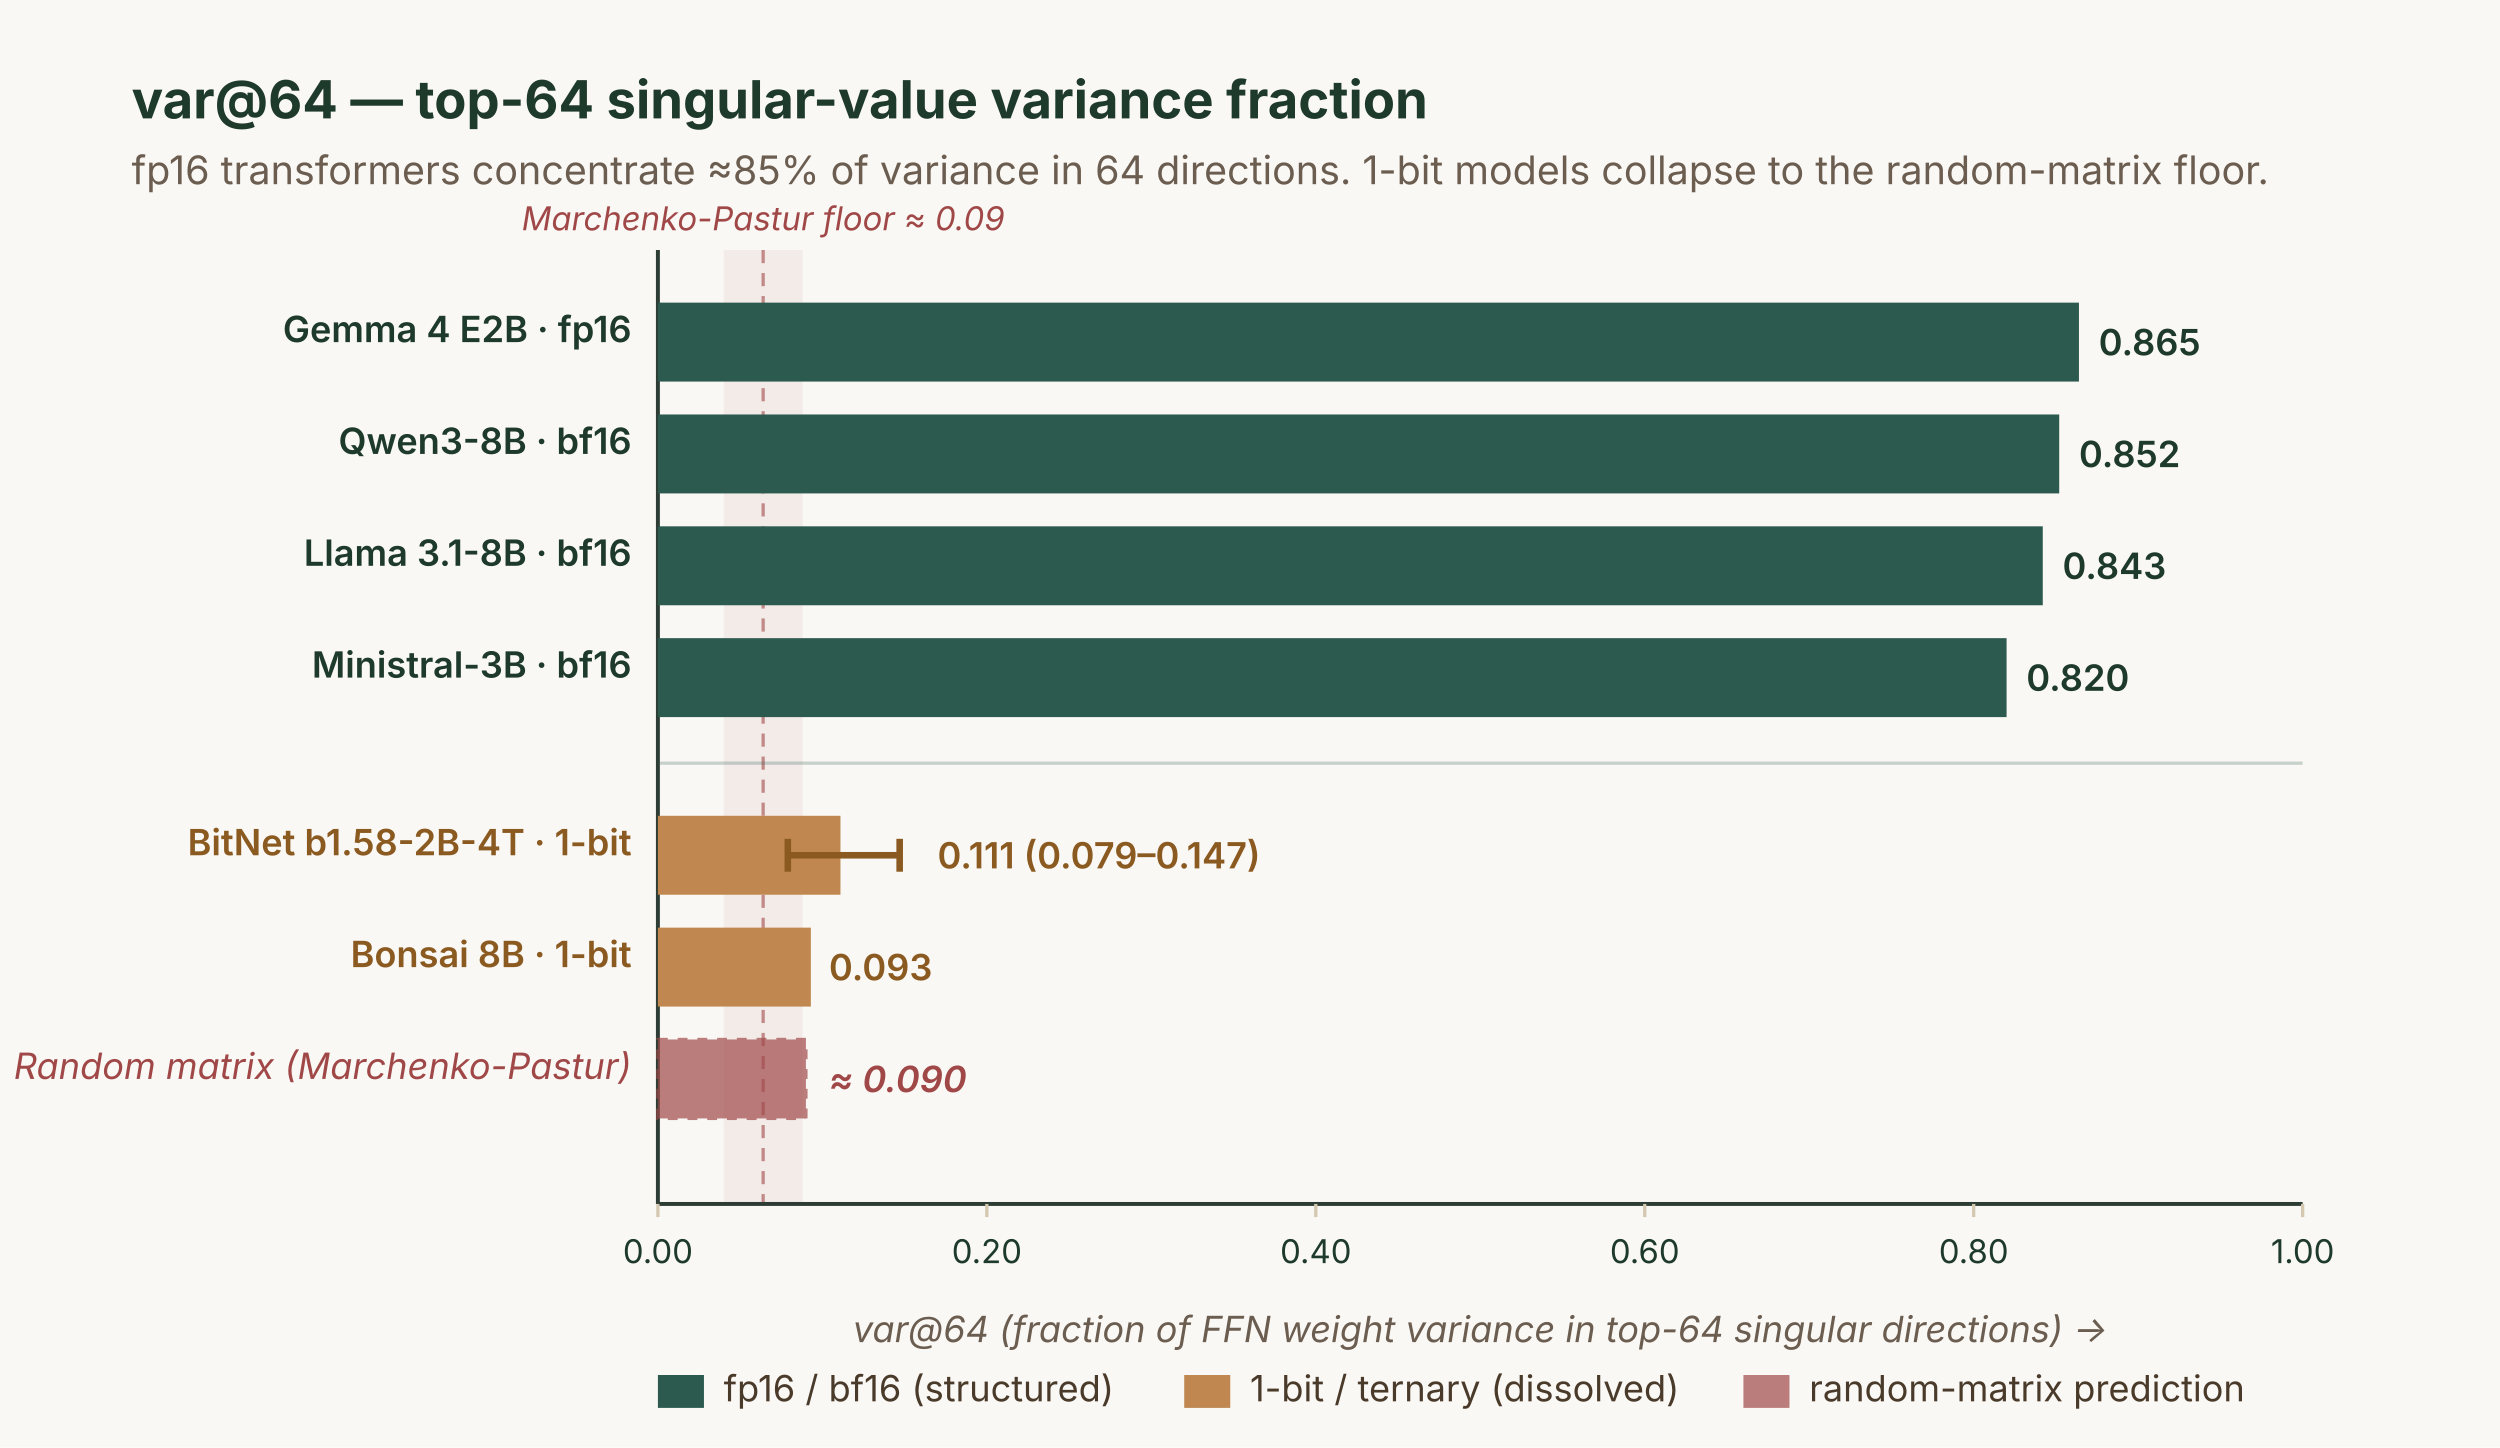
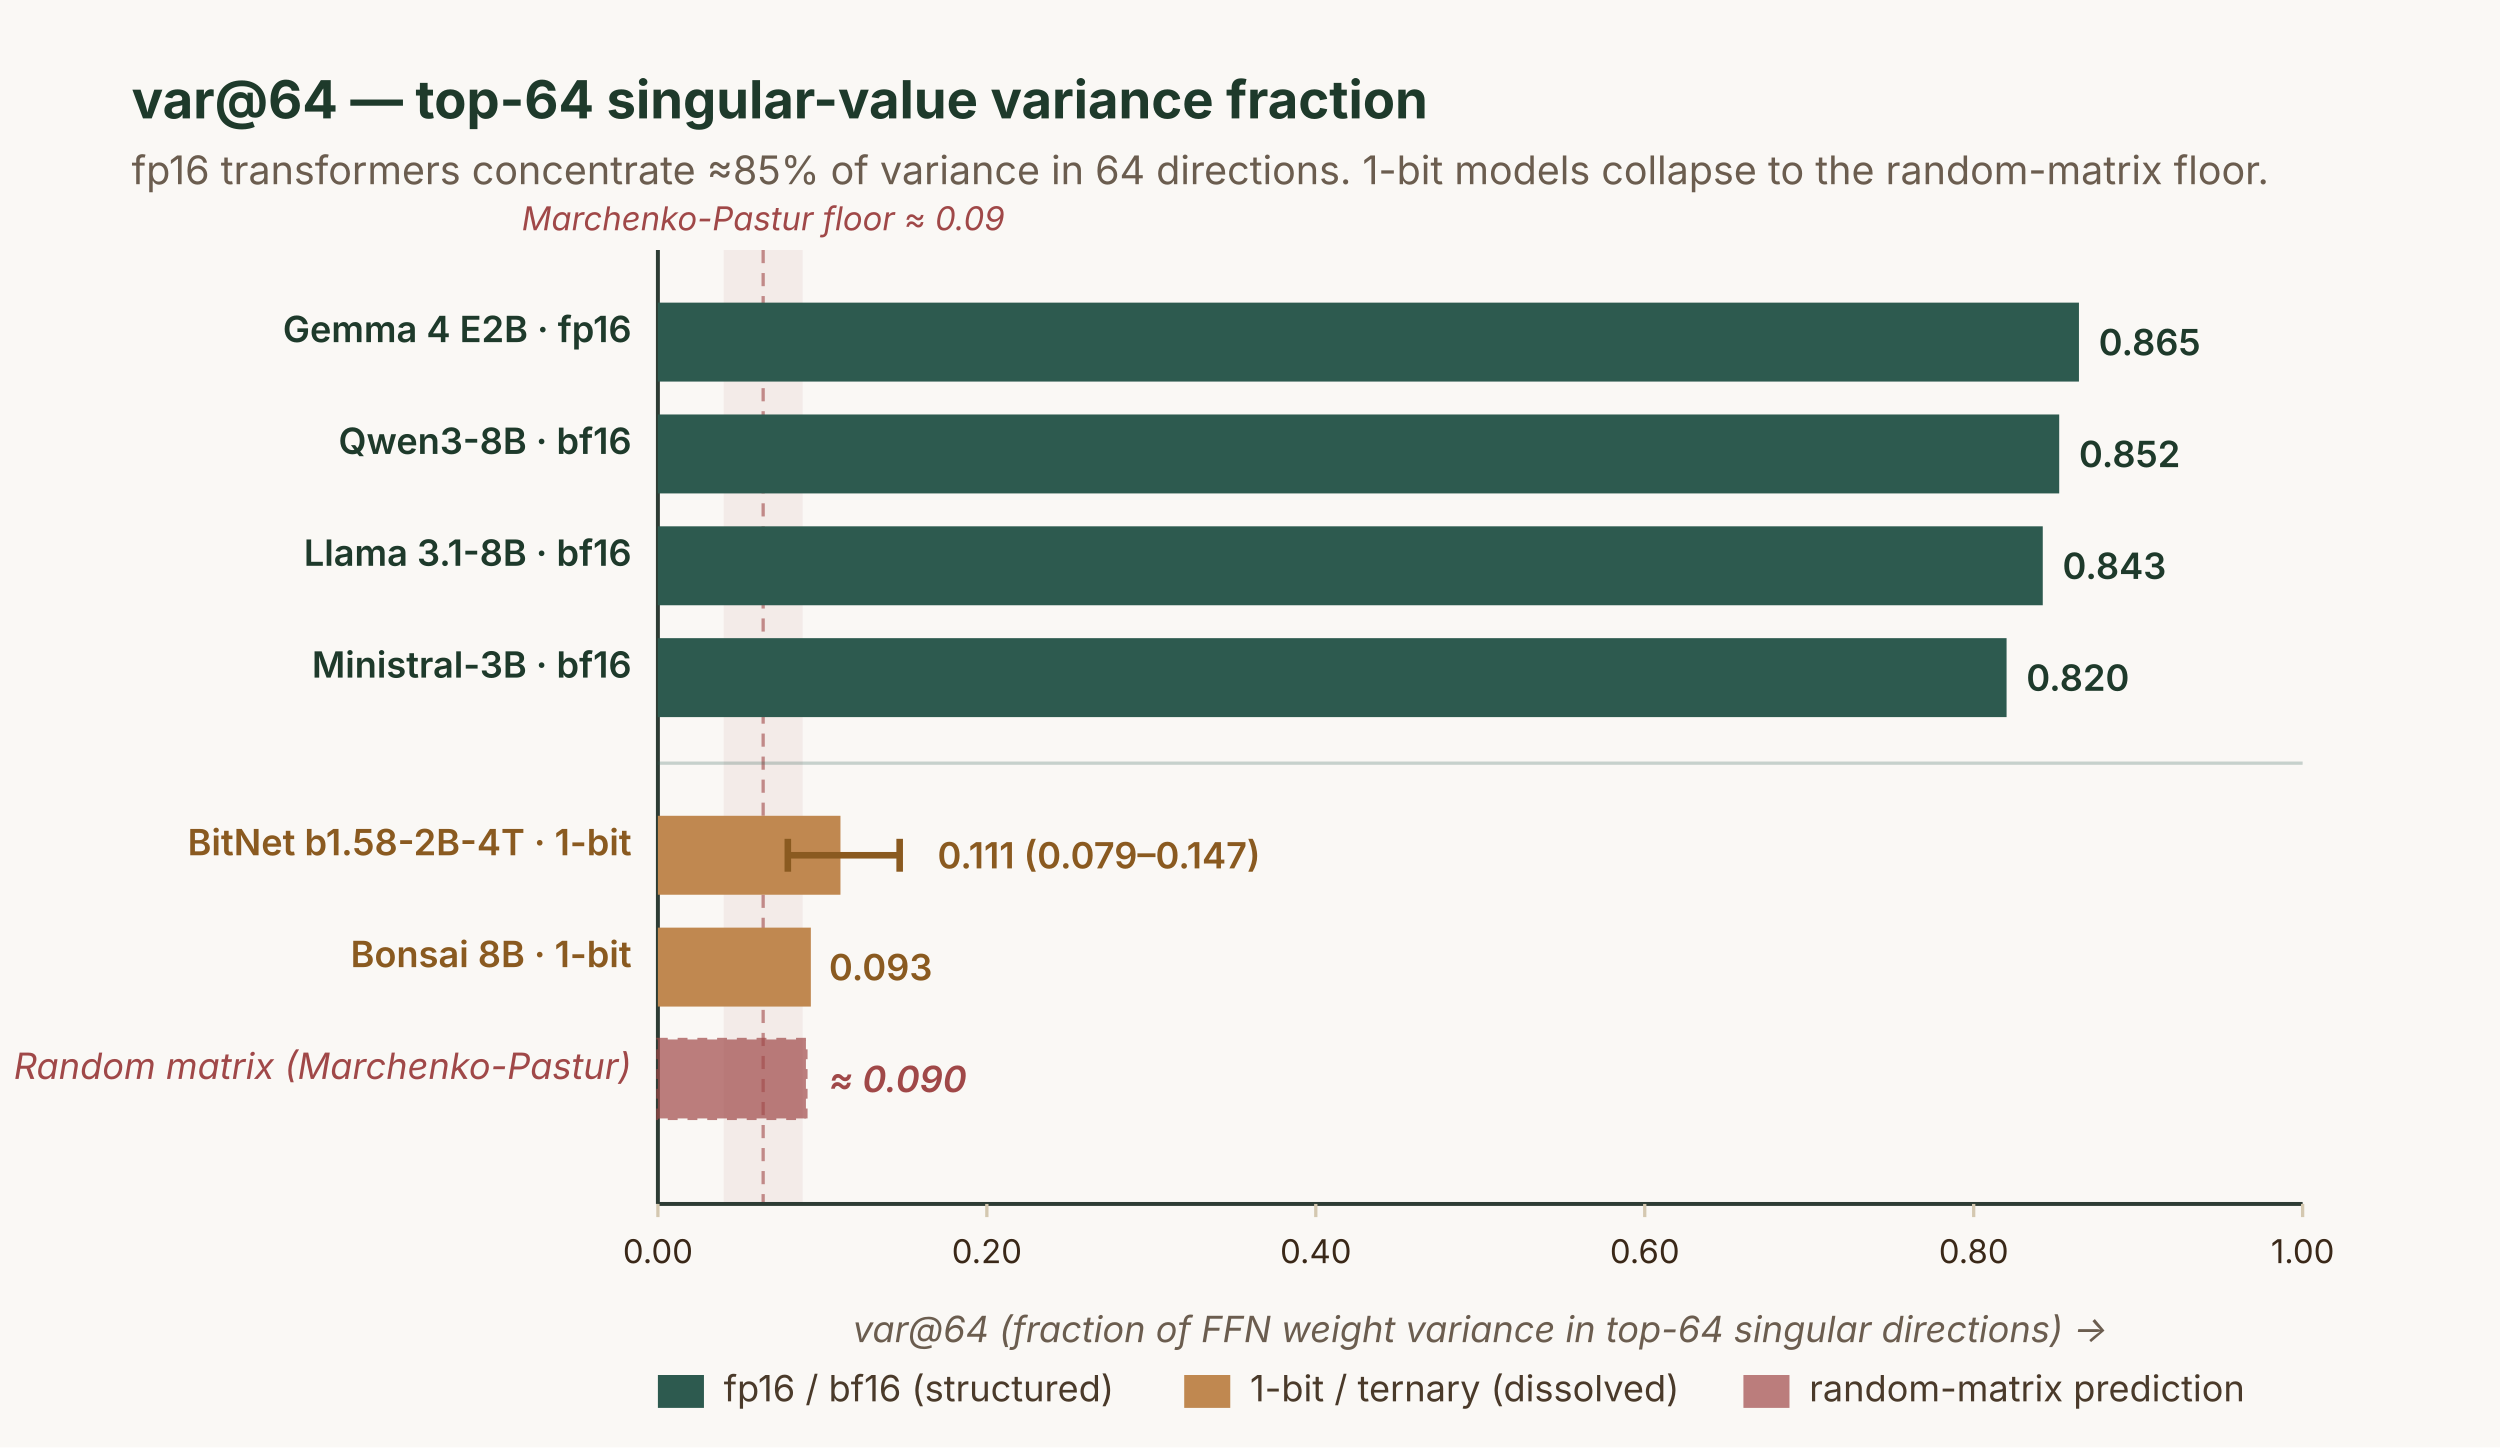
<svg xmlns="http://www.w3.org/2000/svg" viewBox="0 0 760 440" font-family="'DM Sans', -apple-system, sans-serif" role="img" aria-label="var@64 across fp16 models (0.84–0.87) vs 1-bit models (0.079–0.147, near the Marchenko-Pastur random-matrix floor of 0.09).">
  <rect width="760" height="440" fill="#faf8f5" />
  <text x="40" y="36" font-size="16" font-weight="700" fill="#1e3a2b">var@64 — top-64 singular-value variance fraction</text>
  <text x="40" y="56" font-size="12" fill="#6b5d4f">fp16 transformers concentrate ≈85% of variance in 64 directions. 1-bit models collapse to the random-matrix floor.</text>
  <rect x="220" y="76" width="24" height="290" fill="#a04848" opacity="0.08" />
  <line x1="232" y1="76" x2="232" y2="366" stroke="#a04848" stroke-width="1" stroke-dasharray="4 3" opacity="0.6" />
  <text x="232" y="70" text-anchor="middle" font-size="10" fill="#a04848" font-style="italic">Marchenko-Pastur floor ≈ 0.09</text>
-   <g stroke="#d4c8b0" font-size="10" fill="#1e3a2b">
+   <g stroke="#d4c8b0" font-size="10" fill="#3a2818">
    <line x1="200" y1="366" x2="700" y2="366" stroke="#2d3c34" stroke-width="1.2" />
    <line x1="200" y1="76" x2="200" y2="366" stroke="#2d3c34" stroke-width="1.2" />
    <line x1="200" y1="366" x2="200" y2="370" />
    <text stroke="none" x="200" y="384" text-anchor="middle">0.00</text>
    <line x1="300" y1="366" x2="300" y2="370" />
    <text stroke="none" x="300" y="384" text-anchor="middle">0.20</text>
    <line x1="400" y1="366" x2="400" y2="370" />
    <text stroke="none" x="400" y="384" text-anchor="middle">0.40</text>
    <line x1="500" y1="366" x2="500" y2="370" />
    <text stroke="none" x="500" y="384" text-anchor="middle">0.60</text>
    <line x1="600" y1="366" x2="600" y2="370" />
    <text stroke="none" x="600" y="384" text-anchor="middle">0.80</text>
    <line x1="700" y1="366" x2="700" y2="370" />
    <text stroke="none" x="700" y="384" text-anchor="middle">1.00</text>
    <text stroke="none" x="450" y="408" text-anchor="middle" font-size="11" fill="#6b5d4f" font-style="italic">var@64 (fraction of FFN weight variance in top-64 singular directions) →</text>
  </g>
  <g font-size="11">
    <text x="192" y="104" text-anchor="end" fill="#1e3a2b" font-weight="600">Gemma 4 E2B · fp16</text>
    <rect x="200" y="92" width="432" height="24" fill="#2d5a4f" />
    <text x="638" y="108" fill="#1e3a2b" font-weight="600">0.865</text>
    <text x="192" y="138" text-anchor="end" fill="#1e3a2b" font-weight="600">Qwen3-8B · bf16</text>
    <rect x="200" y="126" width="426" height="24" fill="#2d5a4f" />
    <text x="632" y="142" fill="#1e3a2b" font-weight="600">0.852</text>
    <text x="192" y="172" text-anchor="end" fill="#1e3a2b" font-weight="600">Llama 3.1-8B · bf16</text>
    <rect x="200" y="160" width="421" height="24" fill="#2d5a4f" />
    <text x="627" y="176" fill="#1e3a2b" font-weight="600">0.843</text>
    <text x="192" y="206" text-anchor="end" fill="#1e3a2b" font-weight="600">Ministral-3B · bf16</text>
    <rect x="200" y="194" width="410" height="24" fill="#2d5a4f" />
    <text x="616" y="210" fill="#1e3a2b" font-weight="600">0.820</text>
    <line x1="200" y1="232" x2="700" y2="232" stroke="#2d5a4f" stroke-width="1" opacity="0.25" />
    <text x="192" y="260" text-anchor="end" fill="#8a5a20" font-weight="600">BitNet b1.58-2B-4T · 1-bit</text>
    <rect x="200" y="248" width="55.5" height="24" fill="#c08850" />
    <line x1="239.5" y1="260" x2="273.5" y2="260" stroke="#8a5a20" stroke-width="2" />
    <line x1="239.5" y1="255" x2="239.5" y2="265" stroke="#8a5a20" stroke-width="2" />
    <line x1="273.5" y1="255" x2="273.5" y2="265" stroke="#8a5a20" stroke-width="2" />
    <text x="285" y="264" fill="#8a5a20" font-weight="600">0.111 (0.079–0.147)</text>
    <text x="192" y="294" text-anchor="end" fill="#8a5a20" font-weight="600">Bonsai 8B · 1-bit</text>
    <rect x="200" y="282" width="46.5" height="24" fill="#c08850" />
    <text x="252" y="298" fill="#8a5a20" font-weight="600">0.093</text>
    <text x="192" y="328" text-anchor="end" fill="#a04848" font-style="italic">Random matrix (Marchenko-Pastur)</text>
    <rect x="200" y="316" width="45" height="24" fill="#a04848" opacity="0.7" stroke-dasharray="3 3" stroke="#a04848" stroke-width="1" />
    <text x="252" y="332" fill="#a04848" font-weight="600" font-style="italic">≈ 0.090</text>
  </g>
  <g font-size="11" fill="#4a3a2a">
    <rect x="200" y="418" width="14" height="10" fill="#2d5a4f" />
    <text x="220" y="426">fp16 / bf16 (structured)</text>
    <rect x="360" y="418" width="14" height="10" fill="#c08850" />
    <text x="380" y="426">1-bit / ternary (dissolved)</text>
    <rect x="530" y="418" width="14" height="10" fill="#a04848" opacity="0.7" />
    <text x="550" y="426">random-matrix prediction</text>
  </g>
</svg>
